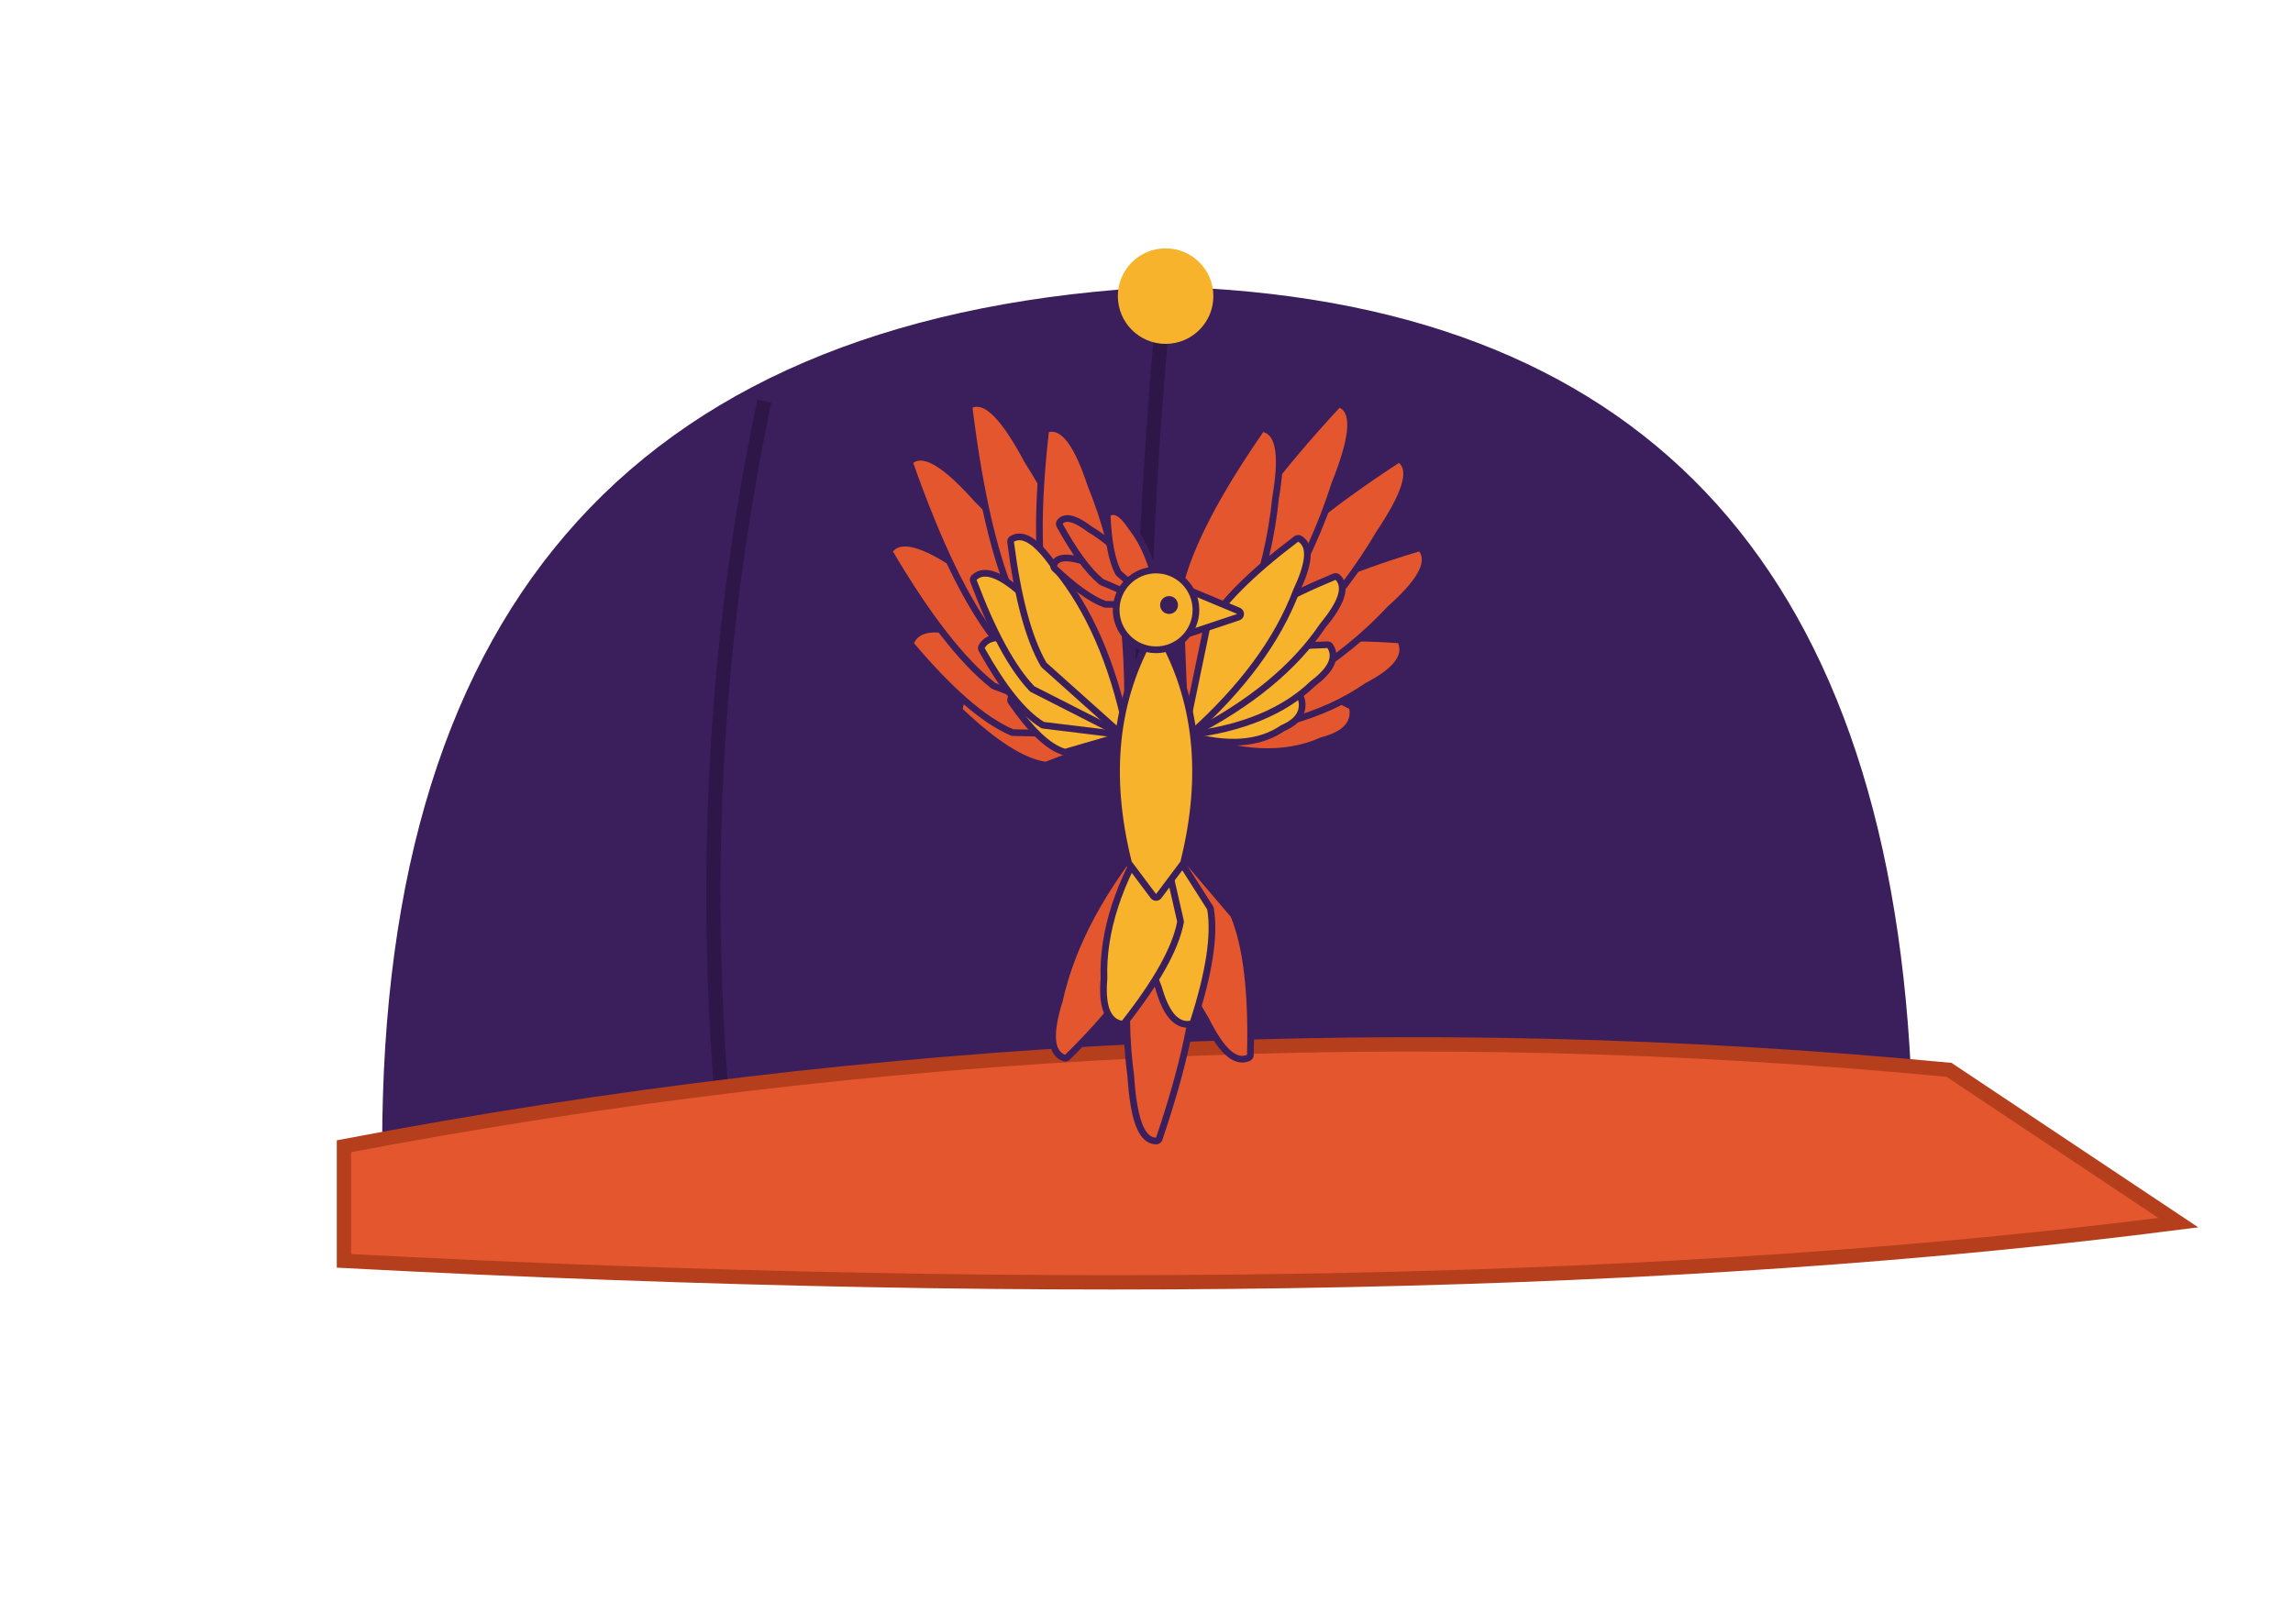
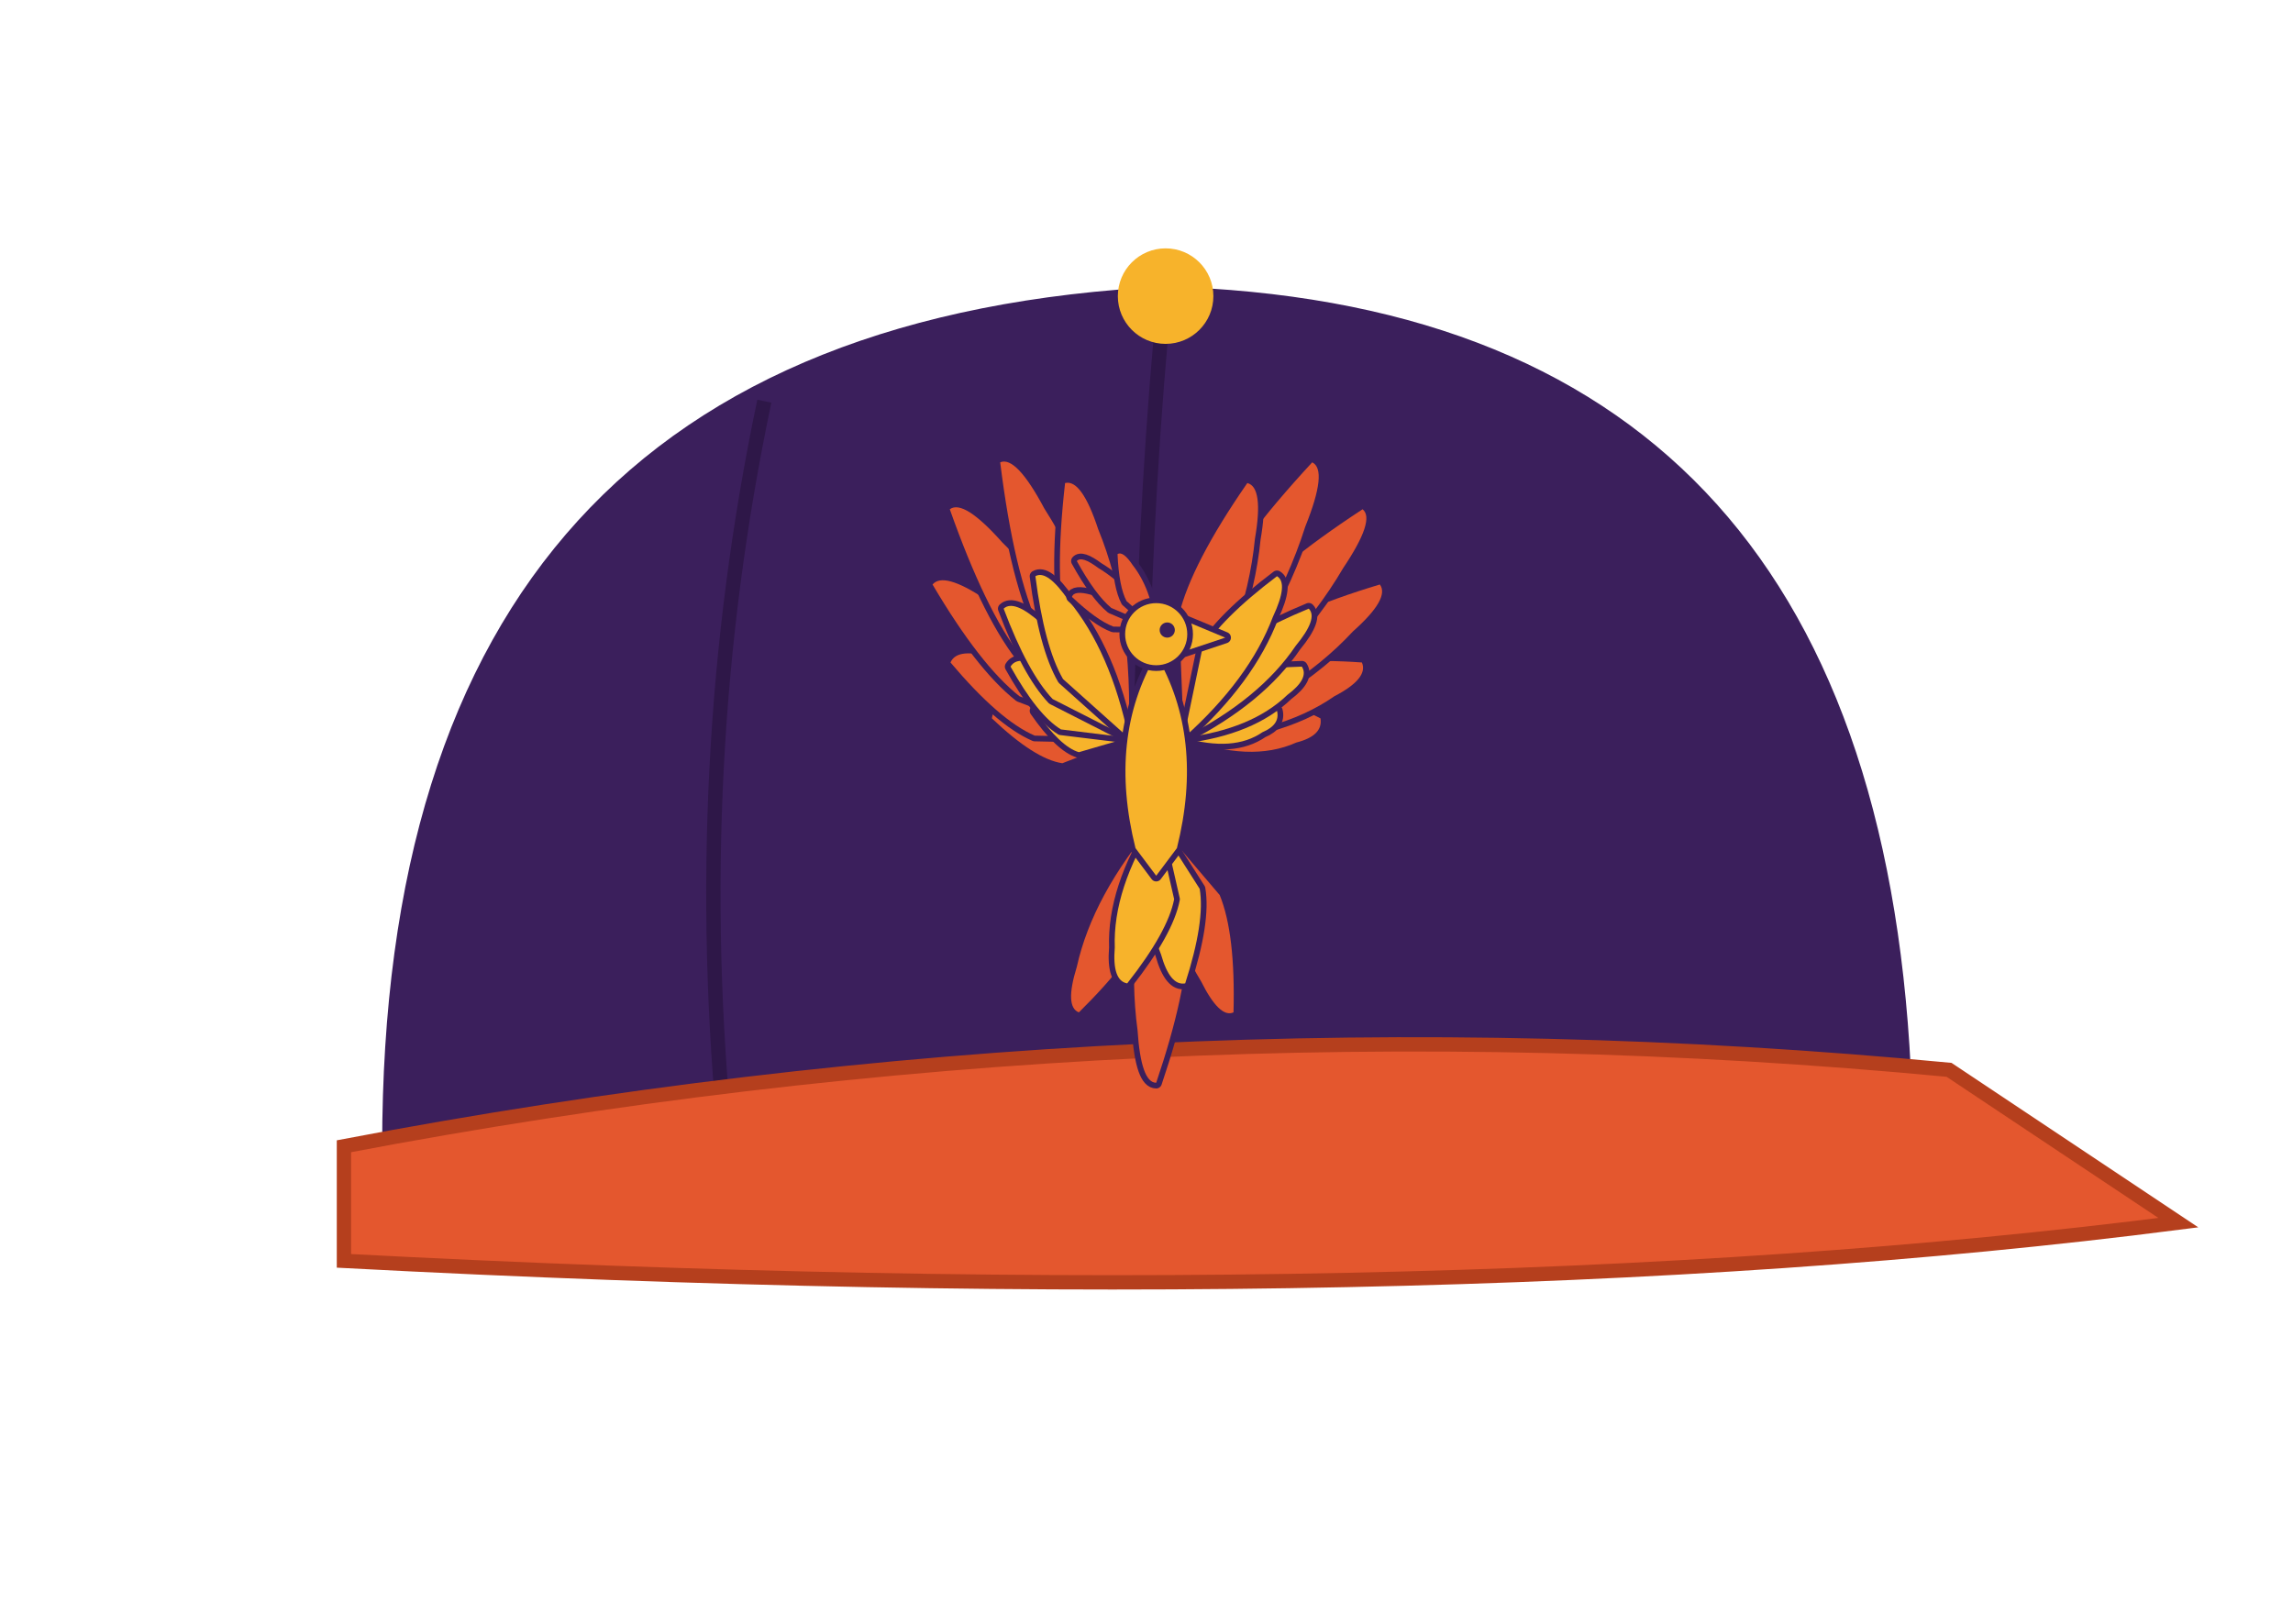
<svg xmlns="http://www.w3.org/2000/svg" viewBox="0 0 240 170" width="240" height="170" role="img" aria-label="Shanghai cap">
  <path d="M40 120 Q40 34 122 30 Q196 32 200 112 Z" fill="#3B1F5C" />
  <path d="M122 30 Q118 70 120 120" fill="none" stroke="#2E1748" stroke-width="1.5" />
  <path d="M80 42 Q72 80 76 120" fill="none" stroke="#2E1748" stroke-width="1.5" />
  <circle cx="122" cy="31" r="5" fill="#F7B32B" />
  <path d="M36 120 Q120 104 204 112 L228 128 Q150 138 36 132 Z" fill="#E4572E" stroke="#B53F1D" stroke-width="1.5" />
-   <g transform="translate(121 80) scale(0.85)">
-     <path d="M0.0 8.0 Q0.9 22.2 6.5 31.3 Q9.2 36.7 11.2 35.8 Q11.5 24.4 9.2 18.8 Z" fill="#E4572E" stroke="#3B1F5C" stroke-width="1.65" stroke-linejoin="round" paint-order="stroke" />
-     <path d="M0.0 8.0 Q-9.2 18.8 -11.5 29.2 Q-13.3 35.0 -11.2 35.8 Q-3.1 27.8 -0.9 22.2 Z" fill="#E4572E" stroke="#3B1F5C" stroke-width="1.65" stroke-linejoin="round" paint-order="stroke" />
-     <path d="M0.0 8.0 Q-4.5 25.1 -2.7 38.4 Q-2.2 46.0 0.0 46.0 Q4.5 32.7 4.5 25.1 Z" fill="#E4572E" stroke="#3B1F5C" stroke-width="1.65" stroke-linejoin="round" paint-order="stroke" />
-     <path d="M0.0 8.0 Q-2.6 19.4 0.7 27.4 Q2.0 32.0 4.2 31.6 Q7.1 22.6 6.3 17.9 Z" fill="#F7B32B" stroke="#3B1F5C" stroke-width="1.65" stroke-linejoin="round" paint-order="stroke" />
-     <path d="M0.0 8.0 Q-6.3 17.9 -6.0 26.4 Q-6.4 31.2 -4.2 31.6 Q1.7 24.1 2.6 19.4 Z" fill="#F7B32B" stroke="#3B1F5C" stroke-width="1.65" stroke-linejoin="round" paint-order="stroke" />
-     <path d="M-4.0 -4.0 Q-12.2 -10.2 -19.4 -9.2 Q-23.5 -9.3 -23.8 -6.8 Q-17.6 -0.9 -13.6 -0.3 Z" fill="#E4572E" stroke="#3B1F5C" stroke-width="1.65" stroke-linejoin="round" paint-order="stroke" />
-     <path d="M-4.0 -4.0 Q-13.6 -13.5 -23.4 -15.5 Q-28.8 -17.2 -29.8 -14.9 Q-22.7 -6.5 -17.6 -4.3 Z" fill="#E4572E" stroke="#3B1F5C" stroke-width="1.65" stroke-linejoin="round" paint-order="stroke" />
-     <path d="M-4.0 -4.0 Q-13.7 -17.9 -24.8 -24.1 Q-30.8 -28.1 -32.4 -26.2 Q-25.5 -14.5 -19.8 -10.0 Z" fill="#E4572E" stroke="#3B1F5C" stroke-width="1.65" stroke-linejoin="round" paint-order="stroke" />
-     <path d="M-4.0 -4.0 Q-11.7 -22.0 -22.3 -32.3 Q-27.9 -38.6 -29.9 -37.1 Q-24.7 -22.4 -19.6 -15.8 Z" fill="#E4572E" stroke="#3B1F5C" stroke-width="1.65" stroke-linejoin="round" paint-order="stroke" />
-     <path d="M-4.0 -4.0 Q-7.8 -24.1 -16.2 -37.2 Q-20.3 -44.9 -22.6 -43.9 Q-20.6 -27.8 -16.9 -19.8 Z" fill="#E4572E" stroke="#3B1F5C" stroke-width="1.65" stroke-linejoin="round" paint-order="stroke" />
-     <path d="M-4.0 -4.0 Q-3.3 -21.8 -8.4 -34.2 Q-10.8 -41.5 -13.2 -40.9 Q-14.8 -26.8 -13.0 -19.4 Z" fill="#E4572E" stroke="#3B1F5C" stroke-width="1.65" stroke-linejoin="round" paint-order="stroke" />
-     <path d="M-4.0 -4.0 Q-9.0 -9.6 -14.1 -9.4 Q-16.9 -9.8 -17.5 -7.9 Q-13.9 -2.7 -11.2 -1.9 Z" fill="#F7B32B" stroke="#3B1F5C" stroke-width="1.65" stroke-linejoin="round" paint-order="stroke" />
-     <path d="M-4.0 -4.0 Q-9.7 -12.1 -16.5 -14.3 Q-20.1 -16.0 -21.1 -14.3 Q-17.2 -7.3 -13.8 -5.2 Z" fill="#F7B32B" stroke="#3B1F5C" stroke-width="1.65" stroke-linejoin="round" paint-order="stroke" />
-     <path d="M-4.0 -4.0 Q-9.3 -15.2 -16.7 -20.6 Q-20.6 -24.1 -22.1 -22.7 Q-18.6 -13.4 -15.0 -9.6 Z" fill="#F7B32B" stroke="#3B1F5C" stroke-width="1.65" stroke-linejoin="round" paint-order="stroke" />
-     <path d="M-4.0 -4.0 Q-6.6 -16.5 -12.7 -23.9 Q-15.8 -28.4 -17.5 -27.4 Q-16.2 -17.2 -13.5 -12.5 Z" fill="#F7B32B" stroke="#3B1F5C" stroke-width="1.65" stroke-linejoin="round" paint-order="stroke" />
-     <path d="M4.0 -4.0 Q13.6 -0.3 20.3 -3.3 Q24.2 -4.3 23.8 -6.8 Q16.2 -10.8 12.2 -10.2 Z" fill="#E4572E" stroke="#3B1F5C" stroke-width="1.65" stroke-linejoin="round" paint-order="stroke" />
-     <path d="M4.0 -4.0 Q17.6 -4.3 25.8 -10.0 Q30.8 -12.6 29.8 -14.9 Q18.8 -15.7 13.6 -13.5 Z" fill="#E4572E" stroke="#3B1F5C" stroke-width="1.65" stroke-linejoin="round" paint-order="stroke" />
-     <path d="M4.0 -4.0 Q19.8 -10.0 28.5 -19.4 Q33.9 -24.2 32.4 -26.2 Q19.4 -22.3 13.7 -17.9 Z" fill="#E4572E" stroke="#3B1F5C" stroke-width="1.65" stroke-linejoin="round" paint-order="stroke" />
-     <path d="M4.0 -4.0 Q19.6 -15.8 27.1 -28.6 Q31.8 -35.6 29.9 -37.1 Q16.9 -28.6 11.7 -22.0 Z" fill="#E4572E" stroke="#3B1F5C" stroke-width="1.65" stroke-linejoin="round" paint-order="stroke" />
-     <path d="M4.0 -4.0 Q16.9 -19.8 21.6 -34.6 Q24.9 -42.8 22.6 -43.9 Q11.6 -32.0 7.8 -24.1 Z" fill="#E4572E" stroke="#3B1F5C" stroke-width="1.65" stroke-linejoin="round" paint-order="stroke" />
-     <path d="M4.0 -4.0 Q13.0 -19.4 14.3 -32.8 Q15.6 -40.3 13.2 -40.9 Q5.1 -29.2 3.3 -21.8 Z" fill="#E4572E" stroke="#3B1F5C" stroke-width="1.65" stroke-linejoin="round" paint-order="stroke" />
-     <path d="M4.0 -4.0 Q11.2 -1.9 15.4 -4.8 Q18.0 -5.9 17.5 -7.9 Q11.6 -10.4 9.0 -9.6 Z" fill="#F7B32B" stroke="#3B1F5C" stroke-width="1.65" stroke-linejoin="round" paint-order="stroke" />
-     <path d="M4.0 -4.0 Q13.8 -5.2 19.0 -10.2 Q22.2 -12.6 21.1 -14.3 Q13.1 -14.1 9.7 -12.1 Z" fill="#F7B32B" stroke="#3B1F5C" stroke-width="1.65" stroke-linejoin="round" paint-order="stroke" />
-     <path d="M4.0 -4.0 Q15.0 -9.6 20.2 -17.3 Q23.5 -21.3 22.1 -22.7 Q12.9 -18.9 9.3 -15.2 Z" fill="#F7B32B" stroke="#3B1F5C" stroke-width="1.65" stroke-linejoin="round" paint-order="stroke" />
-     <path d="M4.0 -4.0 Q13.5 -12.5 16.9 -21.5 Q19.2 -26.4 17.5 -27.4 Q9.3 -21.2 6.6 -16.5 Z" fill="#F7B32B" stroke="#3B1F5C" stroke-width="1.65" stroke-linejoin="round" paint-order="stroke" />
-     <path d="M0 -16 Q7 -4 3 12 L0 16 L-3 12 Q-7 -4 0 -16 Z" fill="#F7B32B" stroke="#3B1F5C" stroke-width="1.65" stroke-linejoin="round" paint-order="stroke" />
-     <path d="M0.0 -20.0 Q-4.8 -23.9 -9.4 -24.7 Q-11.9 -25.4 -12.2 -24.4 Q-8.6 -21.0 -6.2 -20.1 Z" fill="#E4572E" stroke="#3B1F5C" stroke-width="1.65" stroke-linejoin="round" paint-order="stroke" />
-     <path d="M0.0 -20.0 Q-3.9 -25.9 -8.4 -28.6 Q-10.8 -30.4 -11.5 -29.6 Q-8.8 -24.7 -6.5 -22.8 Z" fill="#E4572E" stroke="#3B1F5C" stroke-width="1.65" stroke-linejoin="round" paint-order="stroke" />
-     <path d="M0.0 -20.0 Q-0.8 -25.7 -3.4 -29.0 Q-4.8 -31.1 -5.6 -30.6 Q-5.4 -25.9 -4.3 -23.8 Z" fill="#E4572E" stroke="#3B1F5C" stroke-width="1.65" stroke-linejoin="round" paint-order="stroke" />
-     <path d="M4 -21 L10 -18.5 L4 -16.5 Z" fill="#F7B32B" stroke="#3B1F5C" stroke-width="1.65" stroke-linejoin="round" paint-order="stroke" />
-     <circle cx="0" cy="-19" r="4.5" fill="#F7B32B" stroke="#3B1F5C" stroke-width="1.65" stroke-linejoin="round" paint-order="stroke" />
-     <circle cx="1.6" cy="-19.6" r="1.1" fill="#3B1F5C" />
+   <g transform="translate(121.1 80.8) scale(0.85) translate(-121.1 -80.8)">
+     <g transform="translate(121 80) scale(0.85)">
+       <path d="M0.0 8.0 Q0.9 22.2 6.5 31.3 Q9.2 36.7 11.2 35.8 Q11.5 24.4 9.2 18.8 Z" fill="#E4572E" stroke="#3B1F5C" stroke-width="1.65" stroke-linejoin="round" paint-order="stroke" />
+       <path d="M0.0 8.0 Q-9.2 18.8 -11.5 29.2 Q-13.3 35.0 -11.2 35.8 Q-3.1 27.8 -0.9 22.2 Z" fill="#E4572E" stroke="#3B1F5C" stroke-width="1.65" stroke-linejoin="round" paint-order="stroke" />
+       <path d="M0.0 8.0 Q-4.5 25.1 -2.7 38.4 Q-2.2 46.0 0.0 46.0 Q4.5 32.7 4.5 25.1 Z" fill="#E4572E" stroke="#3B1F5C" stroke-width="1.65" stroke-linejoin="round" paint-order="stroke" />
+       <path d="M0.0 8.0 Q-2.6 19.4 0.7 27.4 Q2.0 32.0 4.2 31.6 Q7.1 22.6 6.3 17.9 Z" fill="#F7B32B" stroke="#3B1F5C" stroke-width="1.65" stroke-linejoin="round" paint-order="stroke" />
+       <path d="M0.0 8.0 Q-6.3 17.9 -6.0 26.4 Q-6.4 31.2 -4.2 31.6 Q1.7 24.1 2.6 19.4 Z" fill="#F7B32B" stroke="#3B1F5C" stroke-width="1.65" stroke-linejoin="round" paint-order="stroke" />
+       <path d="M-4.0 -4.0 Q-12.2 -10.2 -19.4 -9.2 Q-23.5 -9.3 -23.8 -6.8 Q-17.6 -0.9 -13.6 -0.3 Z" fill="#E4572E" stroke="#3B1F5C" stroke-width="1.65" stroke-linejoin="round" paint-order="stroke" />
+       <path d="M-4.0 -4.0 Q-13.6 -13.5 -23.4 -15.5 Q-28.8 -17.2 -29.8 -14.9 Q-22.7 -6.5 -17.6 -4.3 Z" fill="#E4572E" stroke="#3B1F5C" stroke-width="1.65" stroke-linejoin="round" paint-order="stroke" />
+       <path d="M-4.0 -4.0 Q-13.7 -17.9 -24.8 -24.1 Q-30.8 -28.1 -32.4 -26.2 Q-25.5 -14.5 -19.8 -10.0 Z" fill="#E4572E" stroke="#3B1F5C" stroke-width="1.65" stroke-linejoin="round" paint-order="stroke" />
+       <path d="M-4.0 -4.0 Q-11.7 -22.0 -22.3 -32.3 Q-27.9 -38.6 -29.9 -37.1 Q-24.7 -22.4 -19.6 -15.8 Z" fill="#E4572E" stroke="#3B1F5C" stroke-width="1.65" stroke-linejoin="round" paint-order="stroke" />
+       <path d="M-4.0 -4.0 Q-7.8 -24.1 -16.2 -37.2 Q-20.3 -44.9 -22.6 -43.9 Q-20.6 -27.8 -16.9 -19.8 Z" fill="#E4572E" stroke="#3B1F5C" stroke-width="1.65" stroke-linejoin="round" paint-order="stroke" />
+       <path d="M-4.0 -4.0 Q-3.3 -21.8 -8.4 -34.2 Q-10.8 -41.5 -13.2 -40.9 Q-14.8 -26.8 -13.0 -19.4 Z" fill="#E4572E" stroke="#3B1F5C" stroke-width="1.65" stroke-linejoin="round" paint-order="stroke" />
+       <path d="M-4.0 -4.0 Q-9.0 -9.6 -14.1 -9.4 Q-16.9 -9.8 -17.5 -7.9 Q-13.9 -2.7 -11.2 -1.9 Z" fill="#F7B32B" stroke="#3B1F5C" stroke-width="1.65" stroke-linejoin="round" paint-order="stroke" />
+       <path d="M-4.0 -4.0 Q-9.7 -12.1 -16.5 -14.3 Q-20.1 -16.0 -21.1 -14.3 Q-17.2 -7.3 -13.8 -5.2 Z" fill="#F7B32B" stroke="#3B1F5C" stroke-width="1.65" stroke-linejoin="round" paint-order="stroke" />
+       <path d="M-4.0 -4.0 Q-9.3 -15.2 -16.7 -20.6 Q-20.6 -24.1 -22.1 -22.7 Q-18.6 -13.4 -15.0 -9.6 Z" fill="#F7B32B" stroke="#3B1F5C" stroke-width="1.65" stroke-linejoin="round" paint-order="stroke" />
+       <path d="M-4.0 -4.0 Q-6.6 -16.5 -12.7 -23.9 Q-15.8 -28.4 -17.5 -27.4 Q-16.2 -17.2 -13.5 -12.5 Z" fill="#F7B32B" stroke="#3B1F5C" stroke-width="1.65" stroke-linejoin="round" paint-order="stroke" />
+       <path d="M4.0 -4.0 Q13.6 -0.3 20.3 -3.3 Q24.2 -4.3 23.8 -6.8 Q16.2 -10.8 12.2 -10.2 Z" fill="#E4572E" stroke="#3B1F5C" stroke-width="1.65" stroke-linejoin="round" paint-order="stroke" />
+       <path d="M4.0 -4.0 Q17.6 -4.3 25.8 -10.0 Q30.8 -12.6 29.8 -14.9 Q18.8 -15.7 13.6 -13.5 Z" fill="#E4572E" stroke="#3B1F5C" stroke-width="1.65" stroke-linejoin="round" paint-order="stroke" />
+       <path d="M4.0 -4.0 Q19.8 -10.0 28.5 -19.4 Q33.9 -24.2 32.4 -26.2 Q19.4 -22.3 13.7 -17.9 Z" fill="#E4572E" stroke="#3B1F5C" stroke-width="1.65" stroke-linejoin="round" paint-order="stroke" />
+       <path d="M4.0 -4.0 Q19.6 -15.8 27.1 -28.6 Q31.8 -35.6 29.9 -37.1 Q16.9 -28.6 11.7 -22.0 Z" fill="#E4572E" stroke="#3B1F5C" stroke-width="1.65" stroke-linejoin="round" paint-order="stroke" />
+       <path d="M4.0 -4.0 Q16.9 -19.8 21.6 -34.6 Q24.9 -42.8 22.6 -43.9 Q11.6 -32.0 7.8 -24.1 Z" fill="#E4572E" stroke="#3B1F5C" stroke-width="1.65" stroke-linejoin="round" paint-order="stroke" />
+       <path d="M4.0 -4.0 Q13.0 -19.4 14.3 -32.8 Q15.6 -40.3 13.2 -40.9 Q5.1 -29.2 3.3 -21.8 Z" fill="#E4572E" stroke="#3B1F5C" stroke-width="1.65" stroke-linejoin="round" paint-order="stroke" />
+       <path d="M4.0 -4.0 Q11.2 -1.9 15.4 -4.8 Q18.0 -5.9 17.5 -7.9 Q11.6 -10.4 9.0 -9.6 Z" fill="#F7B32B" stroke="#3B1F5C" stroke-width="1.65" stroke-linejoin="round" paint-order="stroke" />
+       <path d="M4.0 -4.0 Q13.8 -5.2 19.0 -10.2 Q22.2 -12.6 21.1 -14.3 Q13.1 -14.1 9.7 -12.1 Z" fill="#F7B32B" stroke="#3B1F5C" stroke-width="1.65" stroke-linejoin="round" paint-order="stroke" />
+       <path d="M4.0 -4.0 Q15.0 -9.6 20.2 -17.3 Q23.5 -21.3 22.1 -22.7 Q12.9 -18.9 9.3 -15.2 Z" fill="#F7B32B" stroke="#3B1F5C" stroke-width="1.65" stroke-linejoin="round" paint-order="stroke" />
+       <path d="M4.0 -4.0 Q13.5 -12.5 16.9 -21.5 Q19.2 -26.4 17.5 -27.4 Q9.3 -21.2 6.6 -16.5 Z" fill="#F7B32B" stroke="#3B1F5C" stroke-width="1.65" stroke-linejoin="round" paint-order="stroke" />
+       <path d="M0 -16 Q7 -4 3 12 L0 16 L-3 12 Q-7 -4 0 -16 Z" fill="#F7B32B" stroke="#3B1F5C" stroke-width="1.65" stroke-linejoin="round" paint-order="stroke" />
+       <path d="M0.0 -20.0 Q-4.8 -23.9 -9.4 -24.7 Q-11.9 -25.4 -12.2 -24.4 Q-8.6 -21.0 -6.2 -20.1 Z" fill="#E4572E" stroke="#3B1F5C" stroke-width="1.65" stroke-linejoin="round" paint-order="stroke" />
+       <path d="M0.0 -20.0 Q-3.9 -25.9 -8.4 -28.6 Q-10.8 -30.4 -11.5 -29.6 Q-8.8 -24.7 -6.5 -22.8 Z" fill="#E4572E" stroke="#3B1F5C" stroke-width="1.65" stroke-linejoin="round" paint-order="stroke" />
+       <path d="M0.0 -20.0 Q-0.8 -25.7 -3.4 -29.0 Q-4.8 -31.1 -5.6 -30.6 Q-5.4 -25.9 -4.3 -23.8 Z" fill="#E4572E" stroke="#3B1F5C" stroke-width="1.65" stroke-linejoin="round" paint-order="stroke" />
+       <path d="M4 -21 L10 -18.5 L4 -16.5 Z" fill="#F7B32B" stroke="#3B1F5C" stroke-width="1.65" stroke-linejoin="round" paint-order="stroke" />
+       <circle cx="0" cy="-19" r="4.5" fill="#F7B32B" stroke="#3B1F5C" stroke-width="1.65" stroke-linejoin="round" paint-order="stroke" />
+       <circle cx="1.6" cy="-19.6" r="1.1" fill="#3B1F5C" />
+     </g>
  </g>
</svg>
